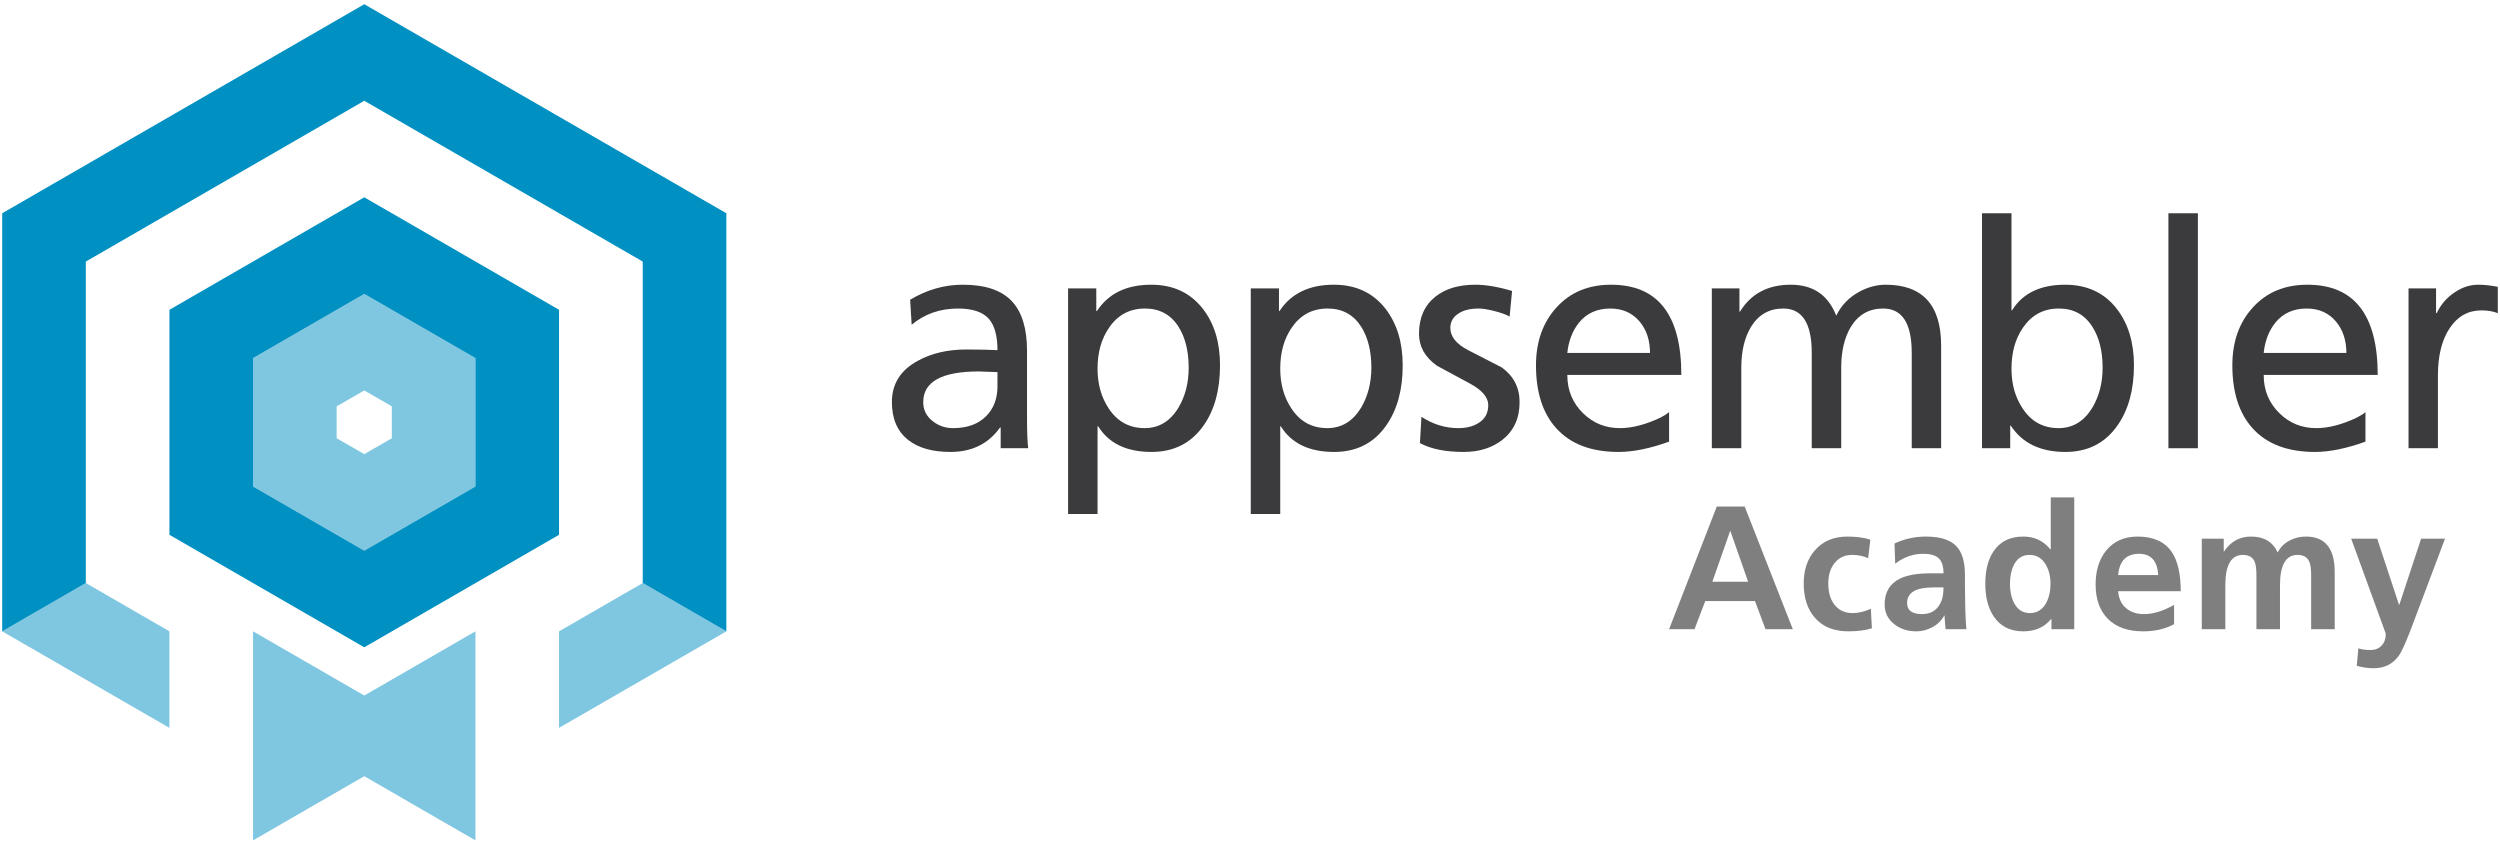
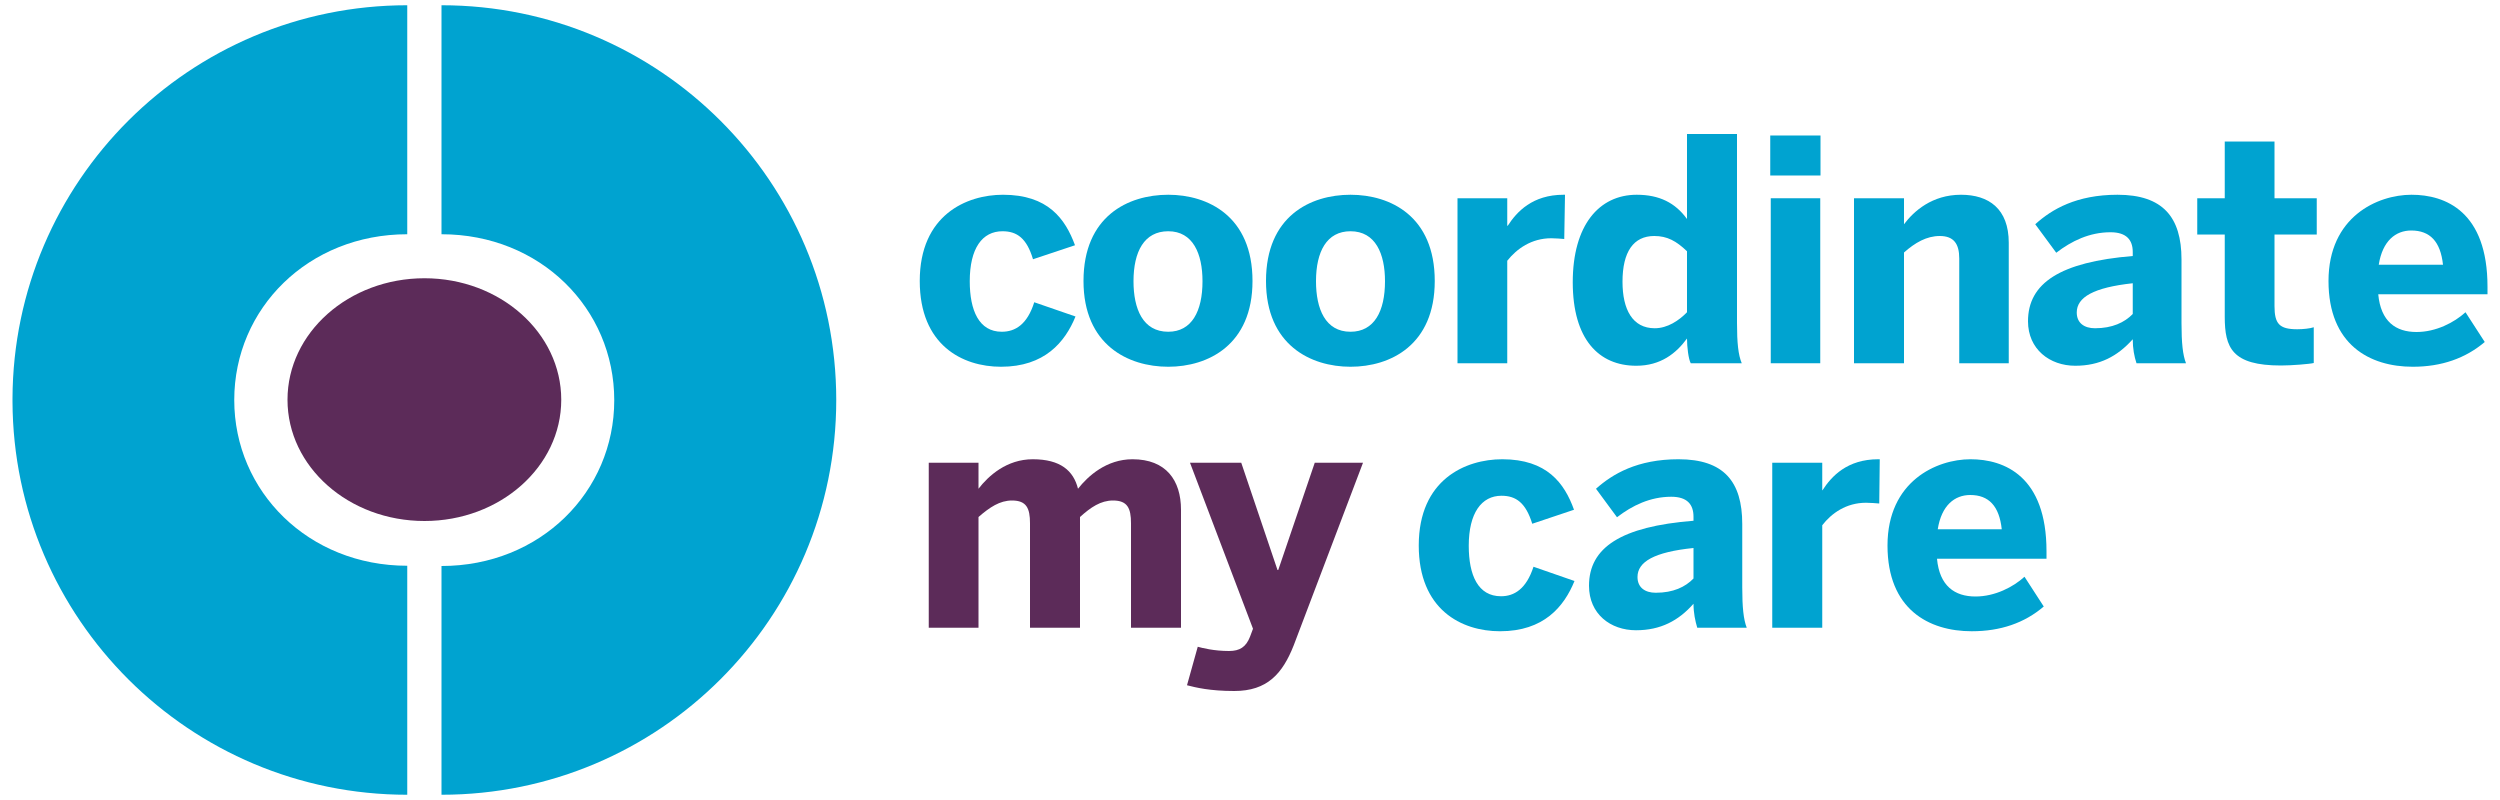
- <svg xmlns="http://www.w3.org/2000/svg" xml:space="preserve" width="296mm" height="100mm" version="1.1" style="shape-rendering:geometricPrecision; text-rendering:geometricPrecision; image-rendering:optimizeQuality; fill-rule:evenodd; clip-rule:evenodd" viewBox="0 0 29600 10000">
+ <svg xmlns="http://www.w3.org/2000/svg" xml:space="preserve" width="100mm" height="32mm" version="1.1" style="shape-rendering:geometricPrecision; text-rendering:geometricPrecision; image-rendering:optimizeQuality; fill-rule:evenodd; clip-rule:evenodd" viewBox="0 0 10000 3200">
  <defs>
    <style type="text/css">
   
-     .fil1 {fill:#0090C1}
-     .fil2 {fill:#3B3B3D;fill-rule:nonzero}
-     .fil0 {fill:#0090C1;fill-opacity:0.502}
-     .fil3 {fill:#3B3B3D;fill-rule:nonzero;fill-opacity:0.651}
+     .fil0 {fill:#00A3D0;fill-rule:nonzero}
+     .fil1 {fill:#5C2B59;fill-rule:nonzero}
   
  </style>
  </defs>
  <g id="Layer_x0020_1">
-     <g id="_845327184">
-       <g>
-         <polygon class="fil0" points="5629,7475 5629,9950 4313,9190 2996,9950 2996,7475 4313,8235 " />
-         <polygon class="fil1" points="4313,50 26,2525 26,7475 1016,6903 1016,3097 4313,1193 7610,3097 7610,6903 8600,7475 8600,2525 " />
-         <path class="fil0" d="M26 7475l1980 1143 0 -1143 -990 -572 -990 572zm6593 1143l1981 -1143 -990 -572 -991 572 0 1143z" />
-         <path class="fil1" d="M4313 2336l-2307 1332 0 2664 2307 1332 2306 -1332 0 -2664 -2306 -1332zm0 1144l-1317 760 0 1520 1317 760 1316 -760 0 -1520 -1316 -760z" />
-         <path class="fil0" d="M4313 3480l-1317 760 0 1520 1317 760 1316 -760 0 -1520 -1316 -760zm0 1143l-327 188 0 378 327 188 326 -188 0 -378 -326 -188z" />
-       </g>
-       <path class="fil2" d="M12174 5307l-326 0 0 -245 -8 0c-137,193 -333,289 -586,289 -214,0 -380,-47 -500,-141 -129,-101 -194,-251 -194,-449 0,-215 102,-378 305,-488 162,-90 354,-135 576,-135 156,0 279,3 369,8 0,-169 -34,-292 -101,-370 -73,-83 -196,-123 -366,-123 -213,0 -396,64 -549,192l-18 -296c199,-119 406,-178 623,-178 266,0 460,65 583,197 118,127 178,322 178,585l0 782c0,175 4,298 14,372zm-364 -735l0 -166c-24,0 -61,-2 -110,-4 -50,-3 -87,-4 -111,-4 -438,0 -658,121 -658,364 0,93 39,169 117,228 68,53 147,79 237,79 166,0 297,-47 391,-142 90,-90 134,-208 134,-355z" />
-       <path id="1" class="fil2" d="M14445 4326c0,287 -63,522 -191,707 -147,212 -353,318 -620,318 -295,0 -506,-101 -631,-303l-8 0 0 1038 -349 0 0 -2671 334 0 0 267 8 0c136,-207 350,-311 643,-311 260,0 465,96 613,288 135,175 201,397 201,667zm-371 28c0,-193 -39,-353 -117,-480 -92,-148 -226,-221 -401,-221 -178,0 -319,74 -421,222 -94,133 -140,296 -140,490 0,181 44,338 132,471 103,156 245,233 426,233 170,0 304,-82 402,-246 80,-136 119,-293 119,-469z" />
-       <path id="2" class="fil2" d="M16608 4326c0,287 -64,522 -192,707 -146,212 -353,318 -619,318 -296,0 -506,-101 -632,-303l-7 0 0 1038 -349 0 0 -2671 334 0 0 267 7 0c136,-207 351,-311 643,-311 261,0 466,96 614,288 134,175 201,397 201,667zm-371 28c0,-193 -39,-353 -117,-480 -93,-148 -226,-221 -401,-221 -179,0 -319,74 -422,222 -93,133 -139,296 -139,490 0,181 44,338 132,471 103,156 244,233 425,233 171,0 304,-82 403,-246 79,-136 119,-293 119,-469z" />
-       <path id="3" class="fil2" d="M17992 4761c0,191 -68,339 -203,446 -123,96 -275,144 -459,144 -216,0 -389,-35 -518,-105l18 -311c138,90 283,134 435,134 95,0 174,-19 238,-59 78,-47 118,-118 118,-213 0,-91 -71,-176 -212,-253 -132,-71 -264,-143 -396,-214 -142,-101 -212,-227 -212,-378 0,-188 64,-335 192,-438 120,-96 278,-143 475,-143 123,0 268,24 435,74l-29 303c-38,-22 -99,-45 -183,-66 -80,-20 -141,-29 -185,-29 -95,0 -173,18 -233,56 -67,41 -101,99 -101,174 0,102 71,191 213,264 132,68 264,136 395,203 141,101 212,239 212,411z" />
-       <path id="4" class="fil2" d="M19907 4439l-1350 0c0,182 63,334 188,455 120,117 264,175 434,175 105,0 220,-22 346,-68 108,-39 187,-79 237,-121l0 349c-227,82 -426,122 -597,122 -326,0 -572,-94 -740,-282 -159,-176 -239,-424 -239,-743 0,-281 82,-510 245,-688 162,-178 377,-267 643,-267 555,0 833,356 833,1068zm-371 -260c0,-150 -41,-274 -123,-372 -87,-103 -203,-154 -347,-154 -157,0 -282,56 -373,170 -75,95 -121,213 -136,356l979 0z" />
-       <path id="5" class="fil2" d="M22983 5307l-348 0 0 -1129c0,-350 -113,-525 -338,-525 -167,0 -294,72 -383,217 -76,127 -114,288 -114,484l0 953 -349 0 0 -1129c0,-350 -112,-525 -337,-525 -166,0 -293,72 -382,217 -77,127 -115,288 -115,484l0 953 -349 0 0 -1892 327 0 0 274 7 0c130,-212 331,-318 601,-318 263,0 443,122 538,367 59,-123 151,-218 277,-286 102,-54 205,-81 308,-81 438,0 657,241 657,722l0 1214z" />
-       <path id="6" class="fil2" d="M25266 4326c0,287 -64,522 -192,707 -146,212 -353,318 -619,318 -295,0 -511,-103 -647,-311l-7 0 0 267 -334 0 0 -2782 349 0 0 1149 7 0c125,-202 335,-303 628,-303 261,0 466,96 614,288 134,175 201,397 201,667zm-371 28c0,-193 -39,-353 -118,-480 -92,-148 -225,-221 -400,-221 -179,0 -319,74 -422,222 -93,133 -139,296 -139,490 0,181 43,338 132,471 102,156 244,233 425,233 171,0 304,-82 403,-246 79,-136 119,-293 119,-469z" />
-       <polygon id="7" class="fil2" points="26023,5307 25674,5307 25674,2525 26023,2525 " />
-       <path id="8" class="fil2" d="M28152 4439l-1350 0c0,182 63,334 188,455 120,117 264,175 434,175 105,0 220,-22 346,-68 107,-39 187,-79 237,-121l0 349c-227,82 -426,122 -597,122 -326,0 -572,-94 -741,-282 -158,-176 -238,-424 -238,-743 0,-281 81,-510 245,-688 162,-178 377,-267 643,-267 555,0 833,356 833,1068zm-371 -260c0,-150 -41,-274 -123,-372 -87,-103 -203,-154 -347,-154 -157,0 -282,56 -373,170 -75,95 -121,213 -136,356l979 0z" />
-       <path id="9" class="fil2" d="M29574 3708c-54,-22 -119,-33 -194,-33 -156,0 -281,69 -374,208 -94,139 -141,327 -141,563l0 861 -348 0 0 -1892 326 0 0 292 8 0c47,-99 115,-180 207,-242 91,-63 186,-94 286,-94 67,0 143,8 230,25l0 312z" />
-       <path class="fil3" d="M20698 6888l-210 -599 -4 0 -210 599 424 0zm-936 562l565 -1453 330 0 570 1453 -323 0 -125 -333 -589 0 -127 333 -301 0zm2383 -1061l-26 220c-57,-26 -120,-39 -189,-39 -86,0 -154,31 -206,93 -51,62 -77,144 -77,246 0,104 24,187 72,249 51,67 123,101 217,101 67,0 138,-17 215,-51l12 231c-77,24 -169,36 -278,36 -171,0 -304,-53 -397,-161 -88,-101 -132,-235 -132,-405 0,-161 44,-293 133,-394 94,-108 223,-162 385,-162 101,0 192,12 271,36zm294 285l-8 -239c117,-55 241,-82 372,-82 164,0 281,36 354,107 72,71 108,186 108,344l0 138c0,72 2,162 4,268 2,75 6,155 13,240l-246 0c-3,-14 -7,-67 -13,-161l-4 0c-31,58 -78,104 -142,138 -60,32 -123,48 -189,48 -101,0 -187,-28 -258,-83 -77,-60 -116,-139 -116,-236 0,-144 61,-246 183,-306 85,-41 205,-62 360,-62l154 0c0,-84 -19,-144 -59,-180 -37,-34 -98,-51 -182,-51 -118,0 -229,39 -331,117zm141 466c0,87 59,131 177,131 111,0 188,-52 229,-155 17,-42 25,-96 25,-161l-121 0c-206,0 -310,61 -310,185zm1218 -229c0,90 16,166 49,229 42,79 104,119 186,119 84,0 148,-39 192,-117 35,-64 53,-141 53,-231 0,-87 -19,-163 -57,-228 -46,-76 -110,-113 -192,-113 -82,0 -143,38 -184,117 -31,61 -47,135 -47,224zm491 539l0 -121 -4 0c-78,97 -188,146 -329,146 -154,0 -270,-58 -348,-173 -68,-99 -102,-229 -102,-391 0,-163 34,-292 102,-390 78,-112 193,-168 348,-168 131,0 238,50 319,150l6 0 0 -614 278 0 0 1561 -270 0zm790 -641l474 0c-10,-168 -85,-252 -226,-252 -151,0 -234,84 -248,252zm662 353l0 228c-103,57 -226,85 -368,85 -178,0 -316,-49 -414,-146 -98,-98 -147,-235 -147,-410 0,-164 42,-297 124,-399 90,-111 214,-167 373,-167 187,0 322,61 405,183 70,104 106,259 106,464l-741 0c6,85 37,151 92,199 55,48 126,72 214,72 108,0 227,-36 356,-109zm328 288l0 -1072 260 0 0 151 4 0c78,-117 184,-176 319,-176 154,0 259,63 316,189 30,-62 78,-109 142,-143 59,-31 124,-46 193,-46 226,0 340,140 340,420l0 677 -279 0 0 -639c0,-73 -7,-126 -21,-158 -23,-56 -70,-83 -140,-83 -138,0 -208,120 -208,359l0 521 -279 0 0 -639c0,-73 -7,-126 -20,-158 -23,-56 -70,-83 -140,-83 -139,0 -208,120 -208,359l0 521 -279 0zm2077 -1072l258 782 4 0 258 -782 283 0 -401 1064c-64,168 -113,277 -148,324 -70,97 -169,146 -297,146 -65,0 -132,-10 -199,-29l19 -207c36,13 83,20 144,20 55,0 99,-18 132,-53 32,-34 49,-81 49,-139l-410 -1126 308 0z" />
+     <g id="_941537472">
+       <path class="fil0" d="M3679 1124c0,-264 187,-345 333,-345 180,0 249,96 288,202l-168 56c-25,-84 -64,-112 -122,-112 -81,0 -131,68 -131,200 0,117 37,202 128,202 54,0 102,-29 130,-118l165 57c-42,103 -124,201 -298,201 -155,0 -325,-87 -325,-343z" />
+       <path class="fil0" d="M4810 1125c0,-110 -38,-200 -137,-200 -96,0 -139,81 -139,200 0,110 37,202 139,202 94,0 137,-82 137,-202zm-476 -1c0,-259 178,-345 339,-345 159,0 337,86 337,345 0,256 -178,343 -337,343 -160,0 -339,-87 -339,-343z" />
+       <path class="fil0" d="M5540 1125c0,-110 -38,-200 -138,-200 -95,0 -138,81 -138,200 0,110 37,202 138,202 95,0 138,-82 138,-202zm-476 -1c0,-259 177,-345 338,-345 160,0 337,86 337,345 0,256 -177,343 -337,343 -159,0 -338,-87 -338,-343z" />
+       <path class="fil0" d="M5830 793l199 0 0 110 2 0c36,-56 99,-124 223,-124l6 0 -3 177c-7,-1 -39,-3 -52,-3 -79,0 -138,42 -176,90l0 410 -199 0 0 -660z" />
+       <path class="fil0" d="M6748 1249l0 -244c-43,-41 -79,-61 -131,-61 -83,0 -127,63 -127,183 0,111 40,186 129,186 51,0 97,-31 129,-64zm-457 -120c0,-228 105,-350 256,-350 90,0 154,32 201,97l0 -340 200 0 0 756c0,79 5,128 19,161l-204 0c-9,-16 -15,-65 -15,-99 -43,59 -105,109 -203,109 -150,0 -254,-106 -254,-334z" />
+       <path class="fil0" d="M7083 793l198 0 0 660 -198 0 0 -660zm-2 -251l201 0 0 160 -201 0 0 -160z" />
+       <path class="fil0" d="M7416 793l200 0 0 104c39,-52 112,-118 228,-118 111,0 191,56 191,192l0 482 -198 0 0 -419c0,-59 -22,-90 -78,-90 -53,0 -99,27 -143,66l0 443 -200 0 0 -660z" />
+       <path class="fil0" d="M8531 1256l0 -123c-157,17 -224,56 -224,117 0,42 30,63 73,63 69,0 118,-23 151,-57zm-419 29c0,-153 129,-237 419,-261l0 -16c0,-48 -25,-79 -89,-79 -84,0 -156,35 -217,82l-84 -114c66,-60 165,-118 329,-118 181,0 256,89 256,259l0 254c0,79 5,128 18,161l-198 0c-9,-27 -15,-59 -15,-96 -61,68 -132,106 -230,106 -102,0 -189,-66 -189,-178z" />
+       <path class="fil0" d="M8899 1267l0 -329 -110 0 0 -145 110 0 0 -227 199 0 0 227 169 0 0 145 -169 0 0 286c0,71 19,93 91,93 23,0 52,-3 66,-8l0 143c-15,4 -88,10 -131,10 -196,0 -225,-71 -225,-195z" />
+       <path class="fil0" d="M9772 1059c-10,-93 -52,-137 -127,-137 -62,0 -115,41 -130,137l257 0zm-458 65c0,-257 196,-345 332,-345 137,0 304,68 304,368l0 30 -437 0c10,109 70,151 153,151 78,0 151,-38 196,-79l77 119c-77,65 -172,99 -288,99 -172,0 -337,-88 -337,-343z" />
+       <path class="fil1" d="M3715 1851l199 0 0 104c40,-52 113,-118 217,-118 111,0 163,46 181,118 40,-51 114,-118 218,-118 134,0 194,84 194,202l0 472 -200 0 0 -418c0,-60 -14,-91 -72,-91 -49,0 -89,27 -132,66l0 443 -200 0 0 -418c0,-60 -14,-91 -72,-91 -49,0 -89,27 -134,66l0 443 -199 0 0 -660z" />
+       <path class="fil1" d="M4748 2741l43 -154c18,5 65,17 125,17 43,0 68,-16 84,-57l12 -32 -252 -664 205 0 145 429 3 0 146 -429 193 0 -277 730c-45,114 -106,183 -238,183 -98,0 -154,-14 -189,-23z" />
+       <path class="fil0" d="M5675 2182c0,-264 187,-345 334,-345 179,0 249,96 287,202l-167 56c-26,-84 -65,-112 -123,-112 -80,0 -131,69 -131,200 0,118 37,202 129,202 53,0 101,-29 130,-118l164 57c-42,103 -123,201 -298,201 -155,0 -325,-87 -325,-343z" />
+       <path class="fil0" d="M6774 2314l0 -122c-157,16 -224,55 -224,116 0,42 30,63 73,63 70,0 118,-23 151,-57zm-418 29c0,-153 128,-237 418,-260l0 -16c0,-49 -25,-80 -89,-80 -84,0 -156,35 -217,82l-84 -114c66,-59 165,-118 330,-118 181,0 255,89 255,259l0 254c0,79 5,128 18,161l-198 0c-8,-27 -15,-59 -15,-96 -60,68 -132,106 -230,106 -102,0 -188,-65 -188,-178z" />
+       <path class="fil0" d="M7089 1851l200 0 0 110 1 0c36,-56 99,-124 223,-124l6 0 -2 177c-8,-1 -40,-3 -53,-3 -79,0 -138,42 -175,90l0 410 -200 0 0 -660z" />
+       <path class="fil0" d="M8007 2117c-10,-93 -52,-137 -126,-137 -62,0 -115,41 -130,137l256 0zm-457 65c0,-257 196,-345 332,-345 136,0 304,68 304,368l0 30 -438 0c10,109 71,151 154,151 78,0 151,-38 196,-79l77 119c-77,66 -173,99 -288,99 -172,0 -337,-88 -337,-343z" />
+       <path class="fil0" d="M1629 937l0 -916c-870,0 -1576,704 -1579,1573l0 12c3,869 709,1573 1579,1573l0 -913 0 -3c-395,0 -692,-297 -692,-663 0,-367 297,-663 692,-663z" />
+       <path class="fil0" d="M1766 2264l0 915c872,0 1579,-707 1579,-1579 0,-872 -707,-1579 -1579,-1579l0 913 0 3c395,0 691,297 691,664 0,366 -296,663 -691,663z" />
+       <path class="fil1" d="M2245 1599c0,268 -245,485 -547,485 -303,0 -548,-217 -548,-485 0,-268 245,-486 548,-486 302,0 547,218 547,486z" />
    </g>
  </g>
</svg>
